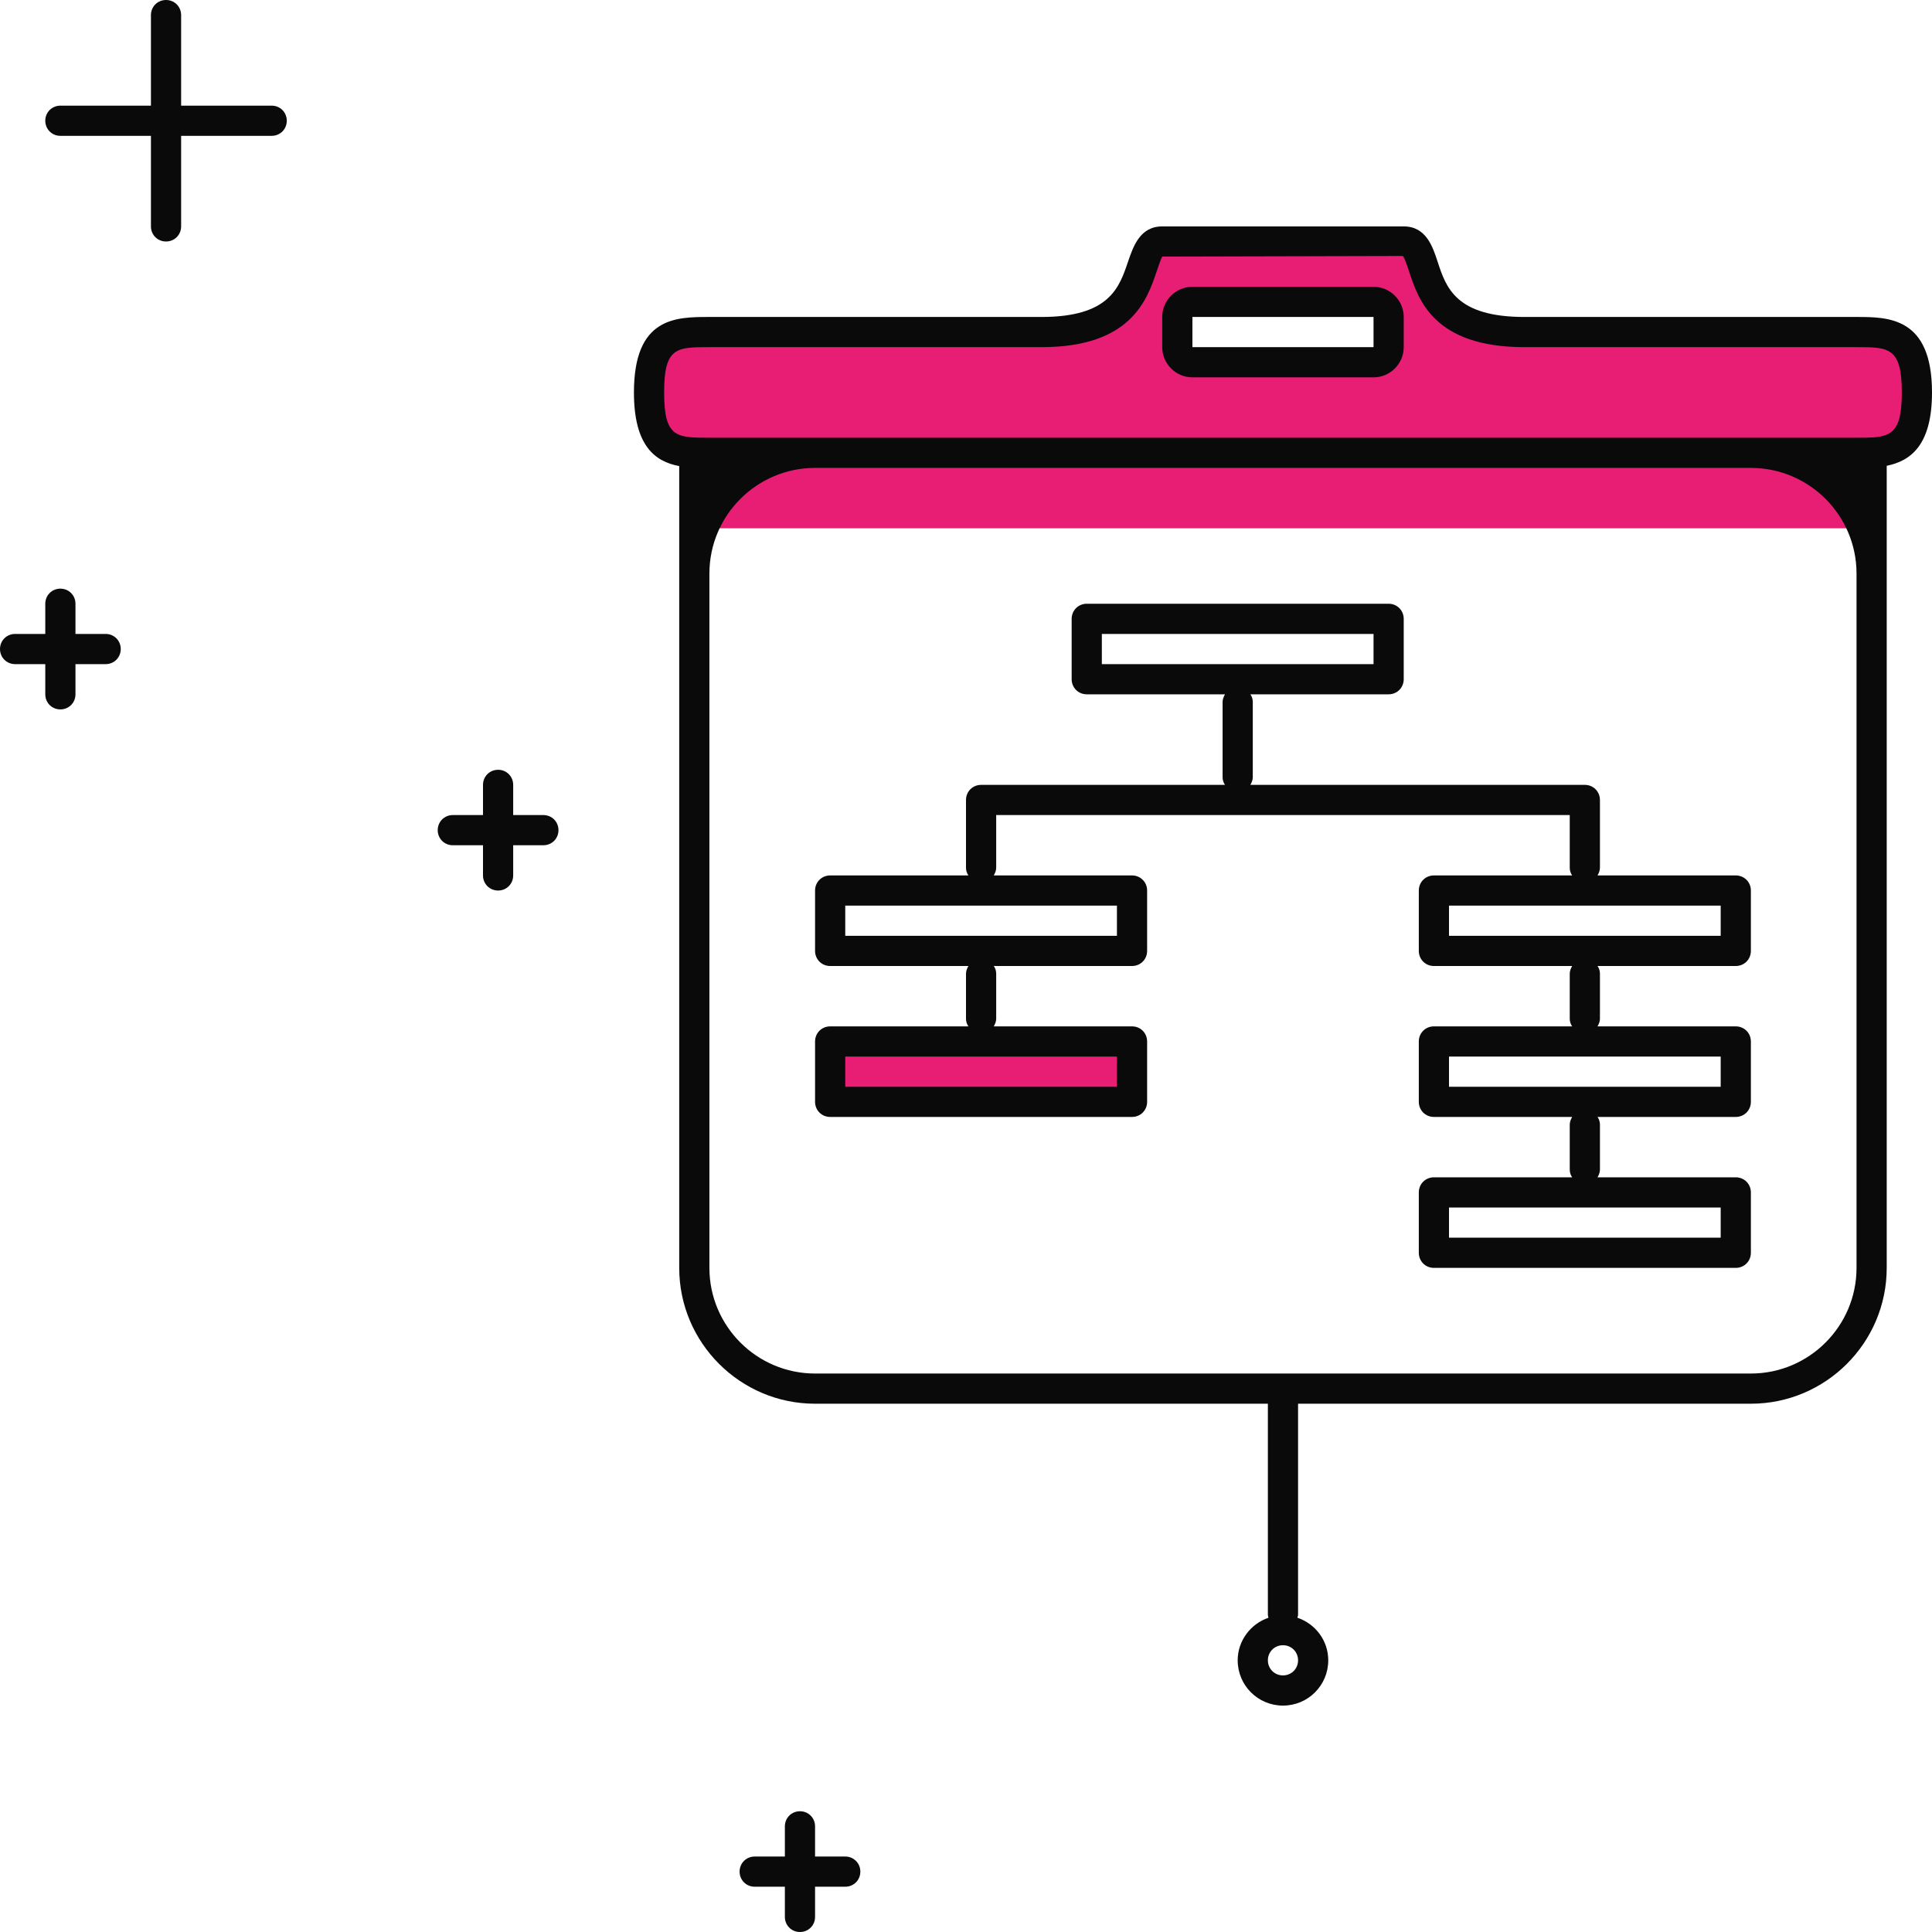
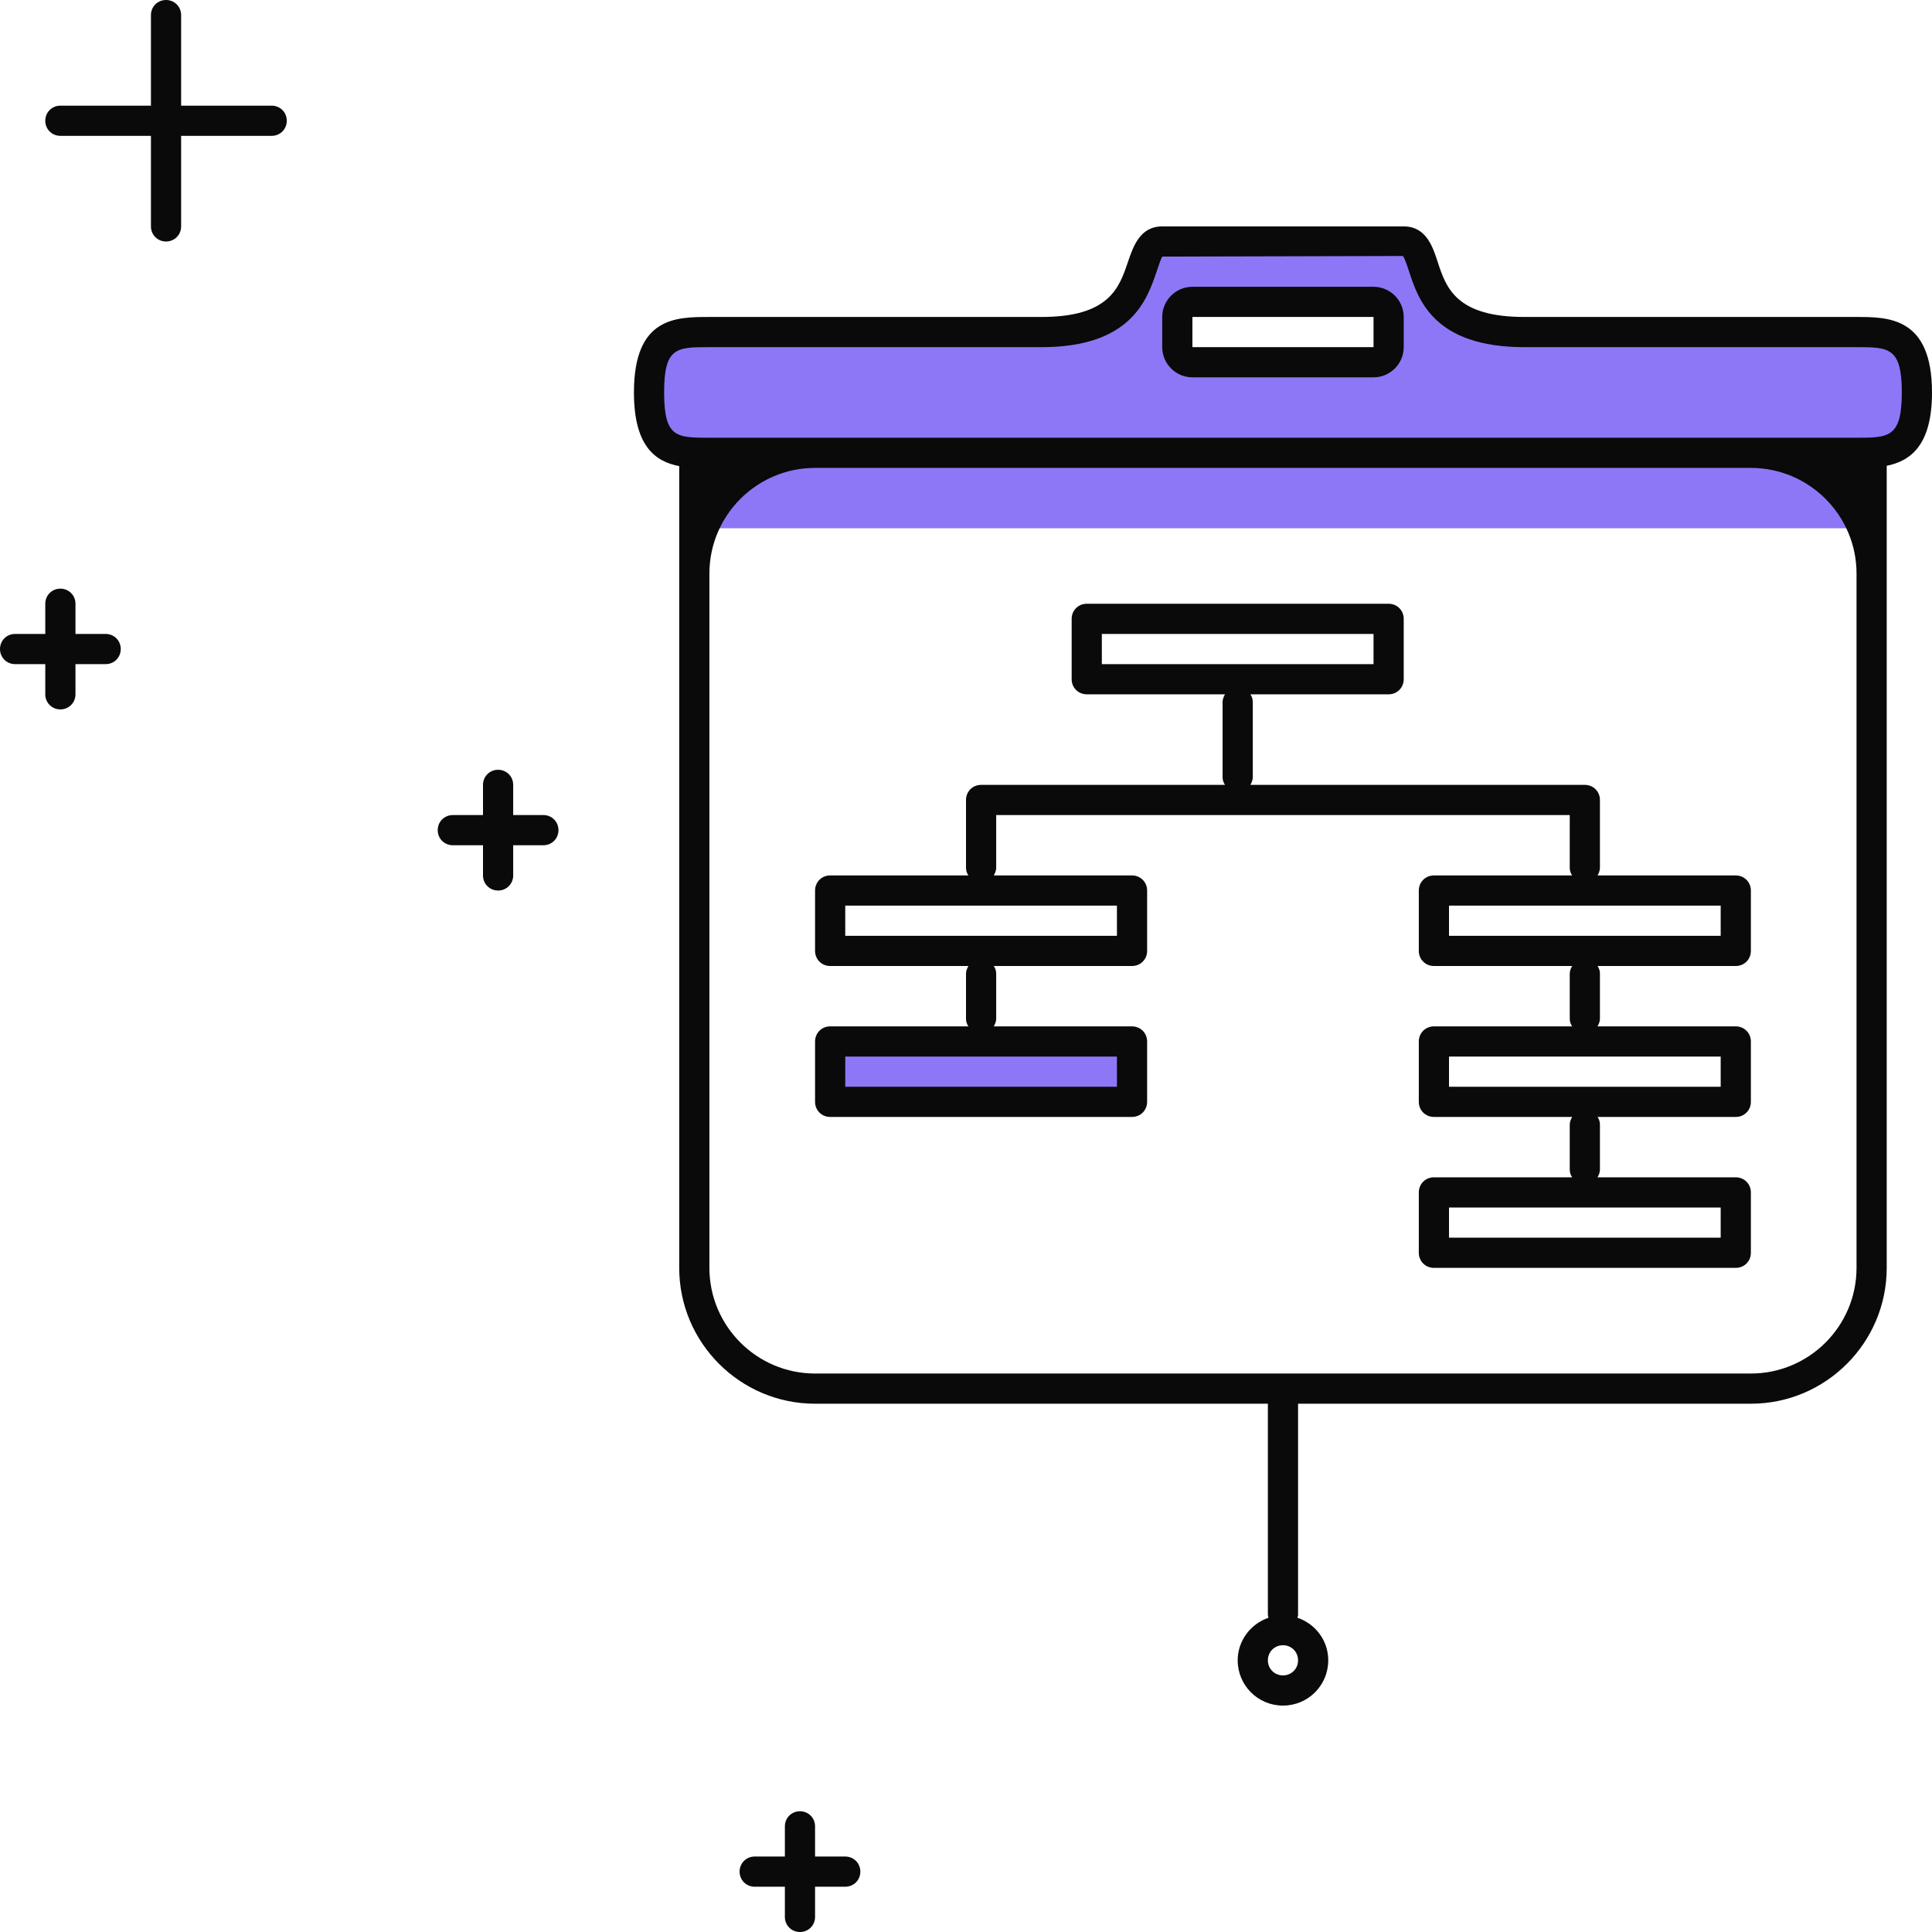
<svg xmlns="http://www.w3.org/2000/svg" id="illustartions" viewBox="0 0 64 64">
  <defs>
    <style>
      .cls-1 {
        fill: #0a0a0a;
      }

      .cls-2 {
-         fill: #e81e75;
+         fill: #8d77f7;
      }
    </style>
  </defs>
  <g id="whiteboard">
    <g id="illustration_whiteboard">
      <path id="shade" class="cls-2" d="M63.5,13c0-1.97-.9-2-2-2h-11c-4.03,0-2.9-3-4-3h-8c-1.1,0,0,3-4,3h-11c-1.1,0-2,0-2,2,0,1.68.64,1.95,1.5,1.99v2.51h39v-2.51c.86-.05,1.5-.33,1.5-1.99ZM39,10.5c0-.28.23-.5.5-.5h6c.27,0,.5.22.5.5v1c0,.27-.23.5-.5.5h-6c-.27,0-.5-.23-.5-.5v-1Z" />
      <path class="cls-1" d="M64,13c0-2.5-1.45-2.5-2.5-2.5h-11c-2.28,0-2.6-.98-2.88-1.84-.16-.49-.38-1.16-1.12-1.16h-8c-.74,0-.96.67-1.13,1.16-.29.86-.61,1.84-2.87,1.84h-11c-1.11,0-2.5,0-2.5,2.5,0,1.77.7,2.29,1.5,2.44v26.56c0,2.48,2.02,4.5,4.5,4.5h15v7s.01.06.02.09c-.59.2-1.02.76-1.02,1.41,0,.83.67,1.5,1.5,1.5s1.5-.67,1.5-1.5c0-.66-.43-1.21-1.02-1.41,0-.03.02-.06.02-.09v-7h15c2.48,0,4.5-2.02,4.5-4.5V15.43c.79-.16,1.5-.68,1.5-2.43ZM43,55c0,.28-.22.5-.5.5s-.5-.22-.5-.5.22-.5.5-.5.5.22.5.5ZM61.5,42c0,1.93-1.57,3.5-3.5,3.5h-31c-1.93,0-3.5-1.57-3.5-3.5v-23c0-1.93,1.57-3.5,3.5-3.5h31c1.93,0,3.5,1.57,3.5,3.5v23ZM61.5,14.5H23.5c-1.09,0-1.5,0-1.5-1.5s.41-1.5,1.5-1.5h11c2.98,0,3.5-1.58,3.82-2.52.06-.18.15-.44.18-.48l7.97-.02c.06.06.14.31.2.49.31.95.82,2.53,3.83,2.53h11c1.06,0,1.5,0,1.5,1.5s-.44,1.5-1.5,1.5Z" />
      <path class="cls-1" d="M45.5,9.5h-6c-.55,0-1,.45-1,1v1c0,.55.45,1,1,1h6c.55,0,1-.45,1-1v-1c0-.55-.45-1-1-1ZM45.5,11.5h-6v-1h6v1Z" />
      <path id="plus" class="cls-1" d="M3.5,21h-1v-1c0-.28-.22-.5-.5-.5s-.5.22-.5.5v1h-1c-.28,0-.5.22-.5.5s.22.5.5.5h1v1c0,.28.22.5.5.5s.5-.22.5-.5v-1h1c.28,0,.5-.22.5-.5s-.22-.5-.5-.5Z" />
      <path id="plus-2" data-name="plus" class="cls-1" d="M28,61.5h-1v-1c0-.28-.22-.5-.5-.5s-.5.22-.5.5v1h-1c-.28,0-.5.22-.5.5s.22.5.5.5h1v1c0,.28.22.5.5.5s.5-.22.5-.5v-1h1c.28,0,.5-.22.5-.5s-.22-.5-.5-.5Z" />
      <path id="plus-3" data-name="plus" class="cls-1" d="M9,3.5h-3V.5c0-.28-.22-.5-.5-.5s-.5.22-.5.5v3H2c-.28,0-.5.22-.5.5s.22.5.5.5h3v3c0,.28.22.5.5.5s.5-.22.5-.5v-3h3c.28,0,.5-.22.5-.5s-.22-.5-.5-.5Z" />
      <path id="plus-4" data-name="plus" class="cls-1" d="M18,27h-1v-1c0-.28-.22-.5-.5-.5s-.5.22-.5.5v1h-1c-.28,0-.5.22-.5.5s.22.5.5.5h1v1c0,.28.22.5.5.5s.5-.22.5-.5v-1h1c.28,0,.5-.22.5-.5s-.22-.5-.5-.5Z" />
    </g>
    <rect class="cls-2" x="27.5" y="34.5" width="10" height="2" />
    <path class="cls-1" d="M58,31.5v-2c0-.28-.22-.5-.5-.5h-4.58c.04-.07.08-.16.08-.25v-2.25c0-.28-.22-.5-.5-.5h-11.08c.04-.07.08-.16.08-.25v-2.5c0-.09-.03-.18-.08-.25h4.58c.28,0,.5-.22.5-.5v-2c0-.28-.22-.5-.5-.5h-10c-.28,0-.5.22-.5.5v2c0,.28.22.5.5.5h4.58c-.04.07-.08.16-.08.25v2.5c0,.09.03.18.08.25h-8.08c-.28,0-.5.22-.5.5v2.25c0,.09.03.18.08.25h-4.58c-.28,0-.5.22-.5.5v2c0,.28.22.5.5.5h4.58c-.04.07-.08.16-.08.25v1.5c0,.09.03.18.08.25h-4.58c-.28,0-.5.22-.5.5v2c0,.28.22.5.5.5h10c.28,0,.5-.22.5-.5v-2c0-.28-.22-.5-.5-.5h-4.58c.04-.07.08-.16.08-.25v-1.5c0-.09-.03-.18-.08-.25h4.58c.28,0,.5-.22.5-.5v-2c0-.28-.22-.5-.5-.5h-4.58c.04-.07.08-.16.08-.25v-1.75h19v1.75c0,.09.03.18.08.25h-4.58c-.28,0-.5.22-.5.5v2c0,.28.22.5.5.5h4.58c-.04.07-.08.16-.08.25v1.5c0,.09.03.18.08.25h-4.58c-.28,0-.5.22-.5.5v2c0,.28.22.5.5.5h4.58c-.04.07-.08.16-.08.25v1.5c0,.09.03.18.08.25h-4.58c-.28,0-.5.22-.5.5v2c0,.28.22.5.5.5h10c.28,0,.5-.22.5-.5v-2c0-.28-.22-.5-.5-.5h-4.58c.04-.07.08-.16.08-.25v-1.5c0-.09-.03-.18-.08-.25h4.58c.28,0,.5-.22.5-.5v-2c0-.28-.22-.5-.5-.5h-4.58c.04-.07.08-.16.08-.25v-1.5c0-.09-.03-.18-.08-.25h4.58c.28,0,.5-.22.5-.5ZM36.5,21h9v1h-9v-1ZM37,36h-9v-1h9v1ZM37,31h-9v-1h9v1ZM57,41h-9v-1h9v1ZM57,36h-9v-1h9v1ZM57,31h-9v-1h9v1Z" />
  </g>
</svg>
